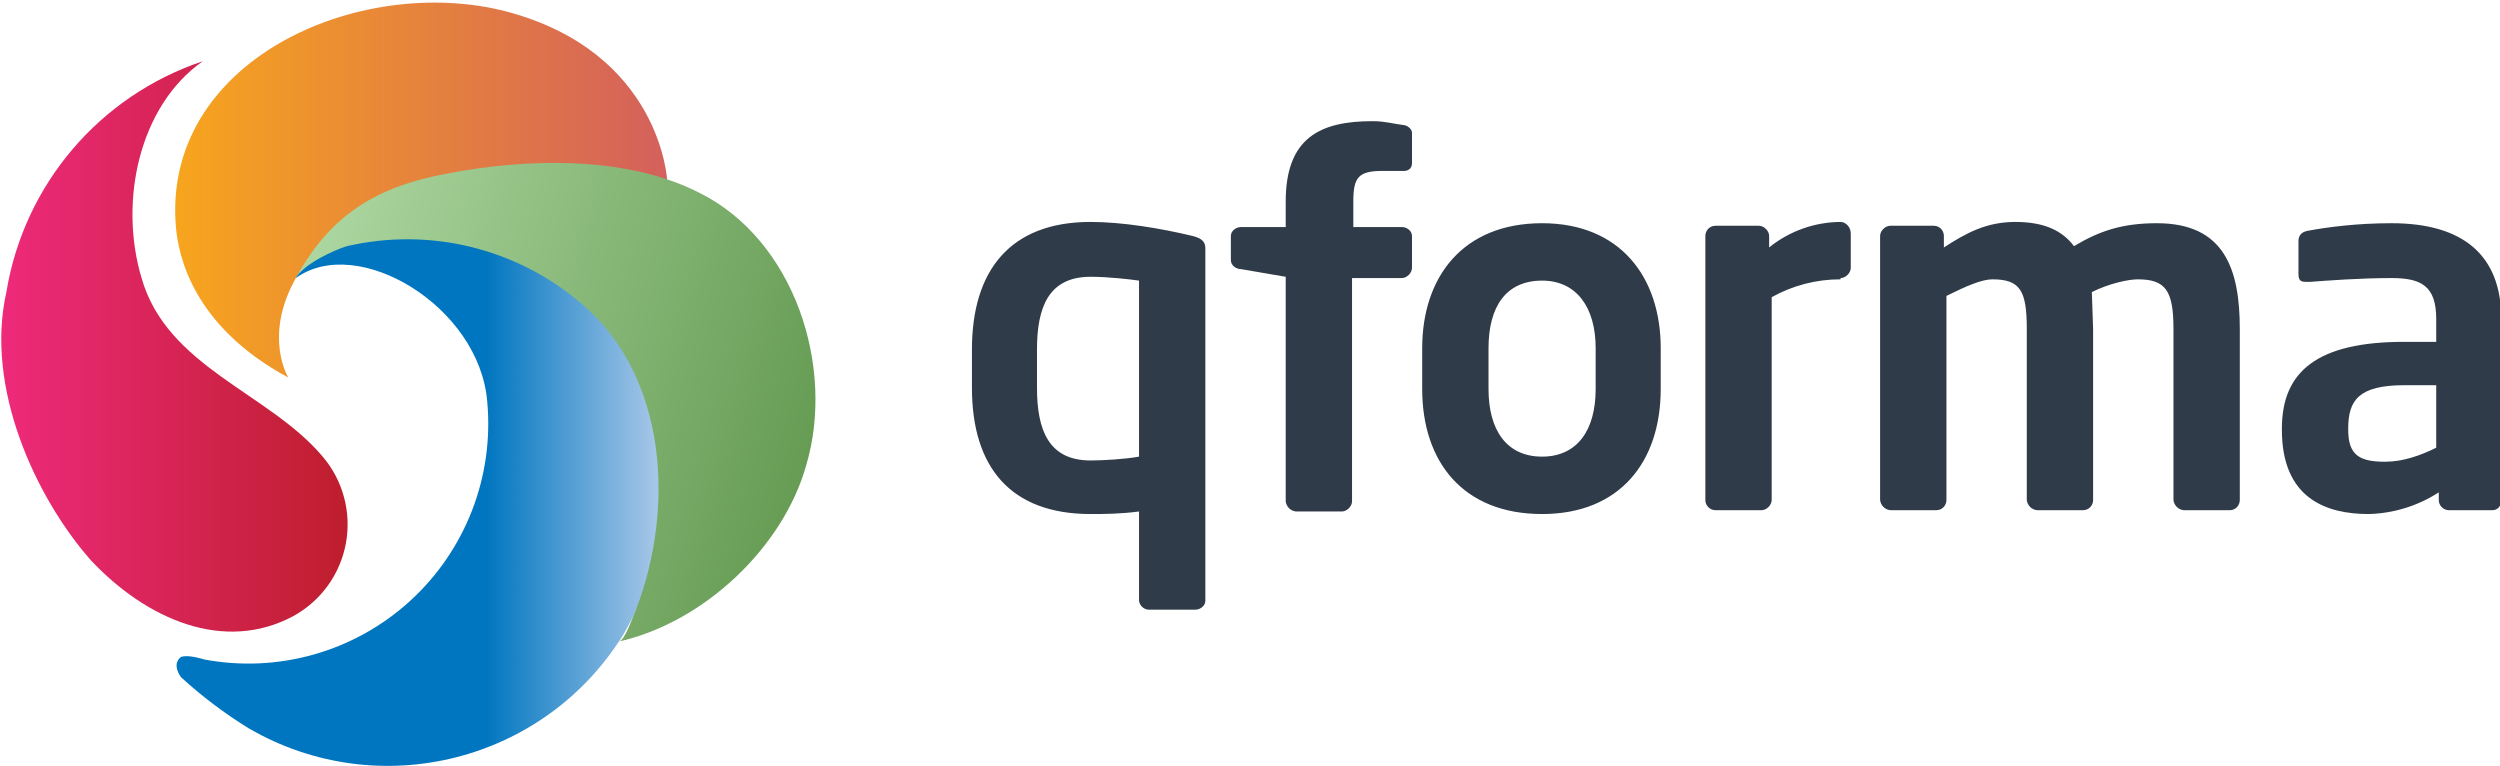
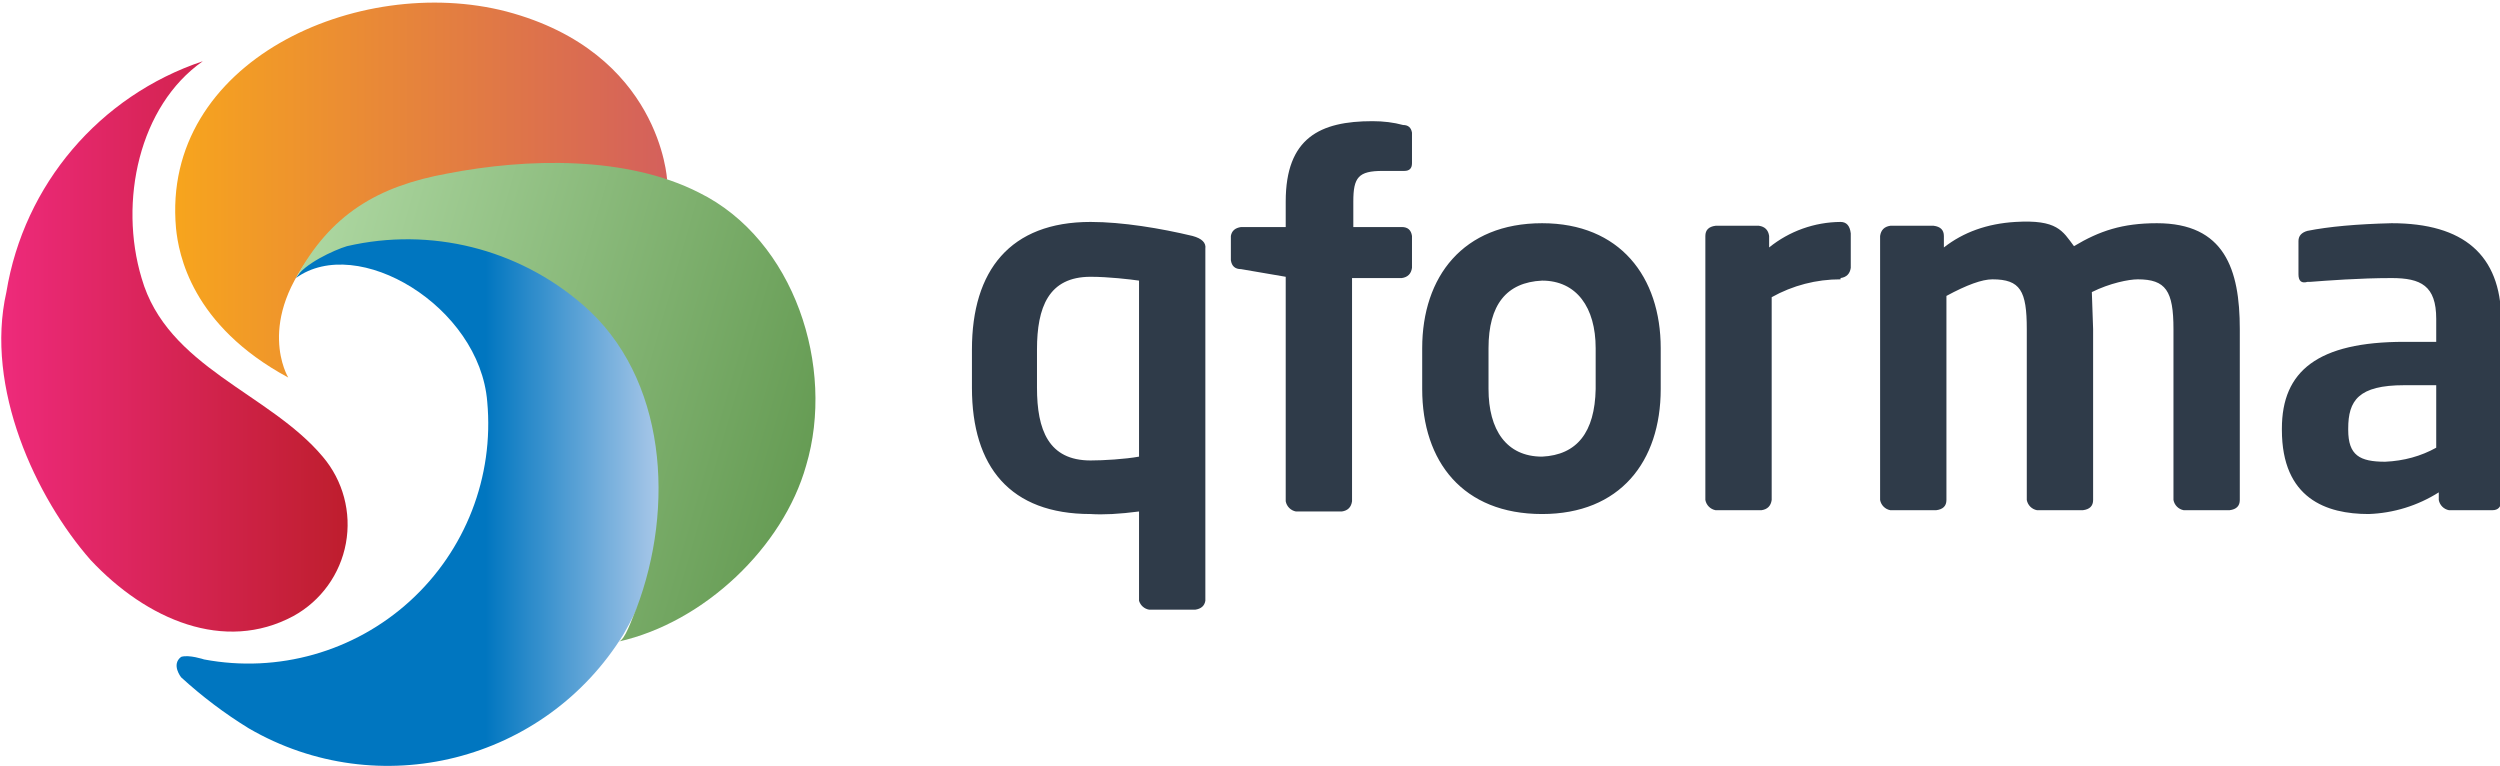
<svg xmlns="http://www.w3.org/2000/svg" width="196" height="60">
  <defs>
-     <linearGradient x1="0%" y1="50%" y2="50%" id="a">
-       <stop stop-color="#EE2A7B" offset="0" />
-       <stop stop-color="#BE1E2D" offset="1" />
+     <linearGradient id="a" x1="0%" y1="50%" y2="50%">
+       <stop offset="0" stop-color="#ee2a7b" />
+       <stop offset="1" stop-color="#be1e2d" />
    </linearGradient>
-     <linearGradient x1="0%" y1="50%" y2="50%" id="b">
-       <stop stop-color="#F7A51D" offset="0" />
-       <stop stop-color="#D4605C" offset="1" />
+     <linearGradient id="b" x1="0%" y1="50%" y2="50%">
+       <stop offset="0" stop-color="#f7a51d" />
+       <stop offset="1" stop-color="#d4605c" />
    </linearGradient>
-     <linearGradient x1="62.9%" y1="50%" x2="99.6%" y2="50%" id="c">
-       <stop stop-color="#0076C0" offset="0" />
-       <stop stop-color="#B0CBEA" offset="1" />
+     <linearGradient id="c" x1="62.9%" x2="99.6%" y1="50%" y2="50%">
+       <stop offset="0" stop-color="#0076c0" />
+       <stop offset="1" stop-color="#b0cbea" />
    </linearGradient>
-     <linearGradient x1="99%" y1="60.2%" x2="-2.1%" y2="33.4%" id="d">
-       <stop stop-color="#669C54" offset="0" />
-       <stop stop-color="#ADD7A1" offset="1" />
+     <linearGradient id="d" x1="99%" x2="-2.1%" y1="60.2%" y2="33.4%">
+       <stop offset="0" stop-color="#669c54" />
+       <stop offset="1" stop-color="#add7a1" />
    </linearGradient>
  </defs>
-   <g>
-     <path fill="url(#a)" d="M15.9 4.8c-5 3.5-6.6 11-4.8 17 2 7 10 9 14.2 14A8.2 8.2 0 0 1 23 48.3c-5.4 2.9-11.5.3-15.9-4.4C2.8 39-1.2 30.4.5 22.9A23 23 0 0 1 15.9 4.8" />
-     <path fill="url(#b)" d="M22.6 29.6c-7.6-4.1-8.6-9.7-8.8-11.7-1.2-13.1 14.3-20 25.9-17 12.1 3.2 12.6 13.2 12.6 13.2-11.6-2-22.6-.2-27.4 5.3-5 5.8-2.3 10.2-2.3 10.2z" />
-     <path fill="url(#c)" d="M23.9 20.8c1.2-1.4 3.2-2 5-2.3 18.8-2.2 29.3 15 20 31.2a21.7 21.7 0 0 1-29.4 7.4 35 35 0 0 1-5.3-4s-.8-1 0-1.6c.6-.2 1.8.2 1.8.2a18.8 18.8 0 0 0 22.2-20.2c-.6-7.5-10.2-13.2-15-9.7 0 0 .2-.5.7-1z" />
-     <path fill="url(#d)" d="M23.2 21.8c2.7-5 6.4-7.2 11.9-8.2 6.2-1.2 14-1.4 19.7 1.5 7.5 3.7 10.7 13.7 8.4 21.4-1.8 6.4-8 12.3-14.7 13.8.5-.1 1-1.7 1.4-2.6 3-7.9 2.4-18.1-4.2-23.8a21 21 0 0 0-18.5-4.6c-1 .3-3.4 1.4-4 2.5z" />
-   </g>
-   <path d="M93.7 47.8h-3.6a.8.8 0 0 1-.8-.7v-7c-1.5.2-2.8.2-3.8.2-6.3 0-9.3-3.7-9.3-9.9v-3c0-6.2 3-10 9.3-10 2.5 0 5.5.5 8 1.1.8.2 1 .5 1 1v27.6c0 .4-.4.7-.8.7zM89.3 22c-.7-.1-2.4-.3-3.8-.3-3.3 0-4.2 2.4-4.2 5.7v3c0 3.3.9 5.7 4.2 5.7 1 0 2.7-.1 3.8-.3V22zm20.9-8.6h-1.8c-1.9 0-2.3.5-2.3 2.4v2h3.8c.4 0 .8.3.8.7V21c0 .4-.4.8-.8.8H106v17.5c0 .4-.4.8-.8.8h-3.6a.9.9 0 0 1-.8-.8V21.7l-3.5-.6c-.4 0-.8-.3-.8-.7v-1.9c0-.4.4-.7.8-.7h3.5v-2c0-5 2.7-6.3 6.8-6.3 1 0 1.6.2 2.4.3.3 0 .7.3.7.6v2.4c0 .4-.3.6-.6.6zm10.7 26.9c-6.2 0-9.4-4.1-9.4-9.8v-3.2c0-5.6 3.2-9.8 9.4-9.8 6.1 0 9.3 4.2 9.3 9.8v3.2c0 5.7-3.2 9.8-9.3 9.8zm4.2-13c0-3.2-1.5-5.3-4.2-5.3-2.8 0-4.2 2-4.2 5.3v3.2c0 3.2 1.4 5.3 4.2 5.3 2.7 0 4.2-2 4.2-5.3v-3.2zm19.2-5.4a11 11 0 0 0-5.4 1.4v15.9c0 .4-.4.8-.8.8h-3.6a.8.8 0 0 1-.8-.8V18.5c0-.4.3-.8.8-.8h3.4c.4 0 .8.4.8.8v.9a9 9 0 0 1 5.6-2c.4 0 .8.4.8.9V21c0 .4-.4.8-.8.8zM174.8 40h-3.6a.9.9 0 0 1-.8-.8V25.8c0-3-.6-3.9-2.8-3.9-.7 0-2.2.3-3.6 1l.1 2.9v13.4c0 .4-.3.8-.8.8h-3.6a.9.9 0 0 1-.8-.8V25.8c0-3-.5-3.9-2.7-3.9-.8 0-2 .5-3.6 1.3v16c0 .4-.3.8-.8.8h-3.6a.9.9 0 0 1-.8-.8V18.5c0-.4.4-.8.8-.8h3.4c.5 0 .8.4.8.8v.9c1.7-1.1 3.3-2 5.6-2s3.7.7 4.6 1.9c2-1.2 3.8-1.8 6.5-1.8 5.3 0 6.5 3.6 6.5 8.3v13.4c0 .4-.3.8-.8.8zm20.6 0H192a.8.8 0 0 1-.8-.8v-.6a10.6 10.6 0 0 1-5.5 1.7c-3.3 0-6.8-1.2-6.8-6.6v-.1c0-4.5 2.8-6.8 9.6-6.8h2.5V25c0-2.6-1.2-3.2-3.5-3.2-2.5 0-5.1.2-6.4.3h-.2c-.4 0-.7 0-.7-.6v-2.6c0-.4.2-.7.7-.8 1.6-.3 3.9-.6 6.6-.6 5.6 0 8.6 2.5 8.6 7.5v14.2c0 .5-.3.8-.7.8zm-4.4-9.8h-2.5c-3.6 0-4.4 1.2-4.4 3.4v.1c0 2 .9 2.5 2.9 2.5 1.4 0 2.8-.5 4-1.1v-4.9z" fill="#2F3B49" />
+   <path fill="url(#a)" d="M15.9 4.8c-5 3.5-6.6 11-4.8 17 2 7 10 9 14.2 14A8.2 8.2 0 0 1 23 48.3c-5.4 2.9-11.5.3-15.9-4.4C2.8 39-1.2 30.4.5 22.9A23 23 0 0 1 15.9 4.8" />
+   <path fill="url(#b)" d="M22.6 29.6c-7.6-4.1-8.6-9.7-8.8-11.7-1.2-13.1 14.3-20 25.9-17 12.1 3.2 12.6 13.2 12.6 13.2-11.6-2-22.6-.2-27.4 5.3-5 5.8-2.3 10.2-2.3 10.2" />
+   <path fill="url(#c)" d="M23.9 20.8c1.2-1.4 3.2-2 5-2.3 18.8-2.2 29.3 15 20 31.2a21.7 21.7 0 0 1-29.4 7.4 35 35 0 0 1-5.3-4s-.8-1 0-1.6c.6-.2 1.8.2 1.8.2a18.8 18.8 0 0 0 22.2-20.2c-.6-7.5-10.2-13.2-15-9.7z" />
+   <path fill="url(#d)" d="M23.2 21.8c2.7-5 6.4-7.2 11.9-8.2 6.2-1.2 14-1.4 19.7 1.5 7.5 3.7 10.7 13.7 8.4 21.4-1.8 6.4-8 12.3-14.7 13.8.5-.1 1-1.7 1.4-2.6 3-7.9 2.4-18.1-4.2-23.8a21 21 0 0 0-18.5-4.6c-1 .3-3.4 1.4-4 2.5" />
+   <path fill="#2f3b49" d="M93.7 47.8h-3.6a1 1 0 0 1-.8-.7v-7q-2.3.3-3.8.2c-6.3 0-9.3-3.7-9.3-9.9v-3c0-6.2 3-10 9.3-10 2.5 0 5.5.5 8 1.1q1.1.3 1 1v27.6q-.1.6-.8.7M89.3 22c-.7-.1-2.4-.3-3.8-.3-3.3 0-4.2 2.4-4.2 5.7v3c0 3.3.9 5.7 4.2 5.7 1 0 2.7-.1 3.8-.3zm20.9-8.6h-1.8c-1.9 0-2.3.5-2.3 2.4v2h3.8q.7 0 .8.7V21q-.1.7-.8.8H106v17.5q-.1.7-.8.8h-3.6a1 1 0 0 1-.8-.8V21.7l-3.5-.6q-.7 0-.8-.7v-1.9q.1-.6.8-.7h3.5v-2c0-5 2.7-6.3 6.8-6.3q1.3 0 2.4.3.6 0 .7.6v2.4q0 .6-.6.6zm10.7 26.9c-6.2 0-9.4-4.1-9.4-9.8v-3.2c0-5.6 3.2-9.8 9.4-9.8 6.1 0 9.3 4.2 9.3 9.8v3.2c0 5.7-3.2 9.8-9.3 9.8m4.2-13c0-3.2-1.5-5.3-4.2-5.3q-4.2.2-4.2 5.3v3.2c0 3.2 1.4 5.3 4.2 5.3q4.1-.2 4.2-5.3zm19.2-5.4a11 11 0 0 0-5.4 1.4v15.9q-.1.7-.8.8h-3.6a1 1 0 0 1-.8-.8V18.5q0-.7.8-.8h3.4q.7.1.8.8v.9a9 9 0 0 1 5.6-2q.7 0 .8.9V21q-.1.7-.8.8zM174.8 40h-3.6a1 1 0 0 1-.8-.8V25.8c0-3-.6-3.9-2.8-3.9-.7 0-2.2.3-3.6 1l.1 2.9v13.4q0 .7-.8.8h-3.6a1 1 0 0 1-.8-.8V25.8c0-3-.5-3.9-2.7-3.9q-1.2 0-3.6 1.3v16q0 .7-.8.8h-3.6a1 1 0 0 1-.8-.8V18.5q.1-.7.8-.8h3.4q.8.1.8.8v.9q2.3-1.8 5.6-2c3.3-.2 3.7.7 4.6 1.9 2-1.2 3.8-1.8 6.5-1.8 5.3 0 6.5 3.6 6.5 8.3v13.4q0 .7-.8.8m20.6 0H192a1 1 0 0 1-.8-.8v-.6a11 11 0 0 1-5.5 1.7c-3.3 0-6.8-1.2-6.8-6.6v-.1c0-4.5 2.8-6.8 9.6-6.8h2.5V25c0-2.6-1.2-3.2-3.5-3.2-2.5 0-5.1.2-6.4.3h-.2q-.7.2-.7-.6v-2.6q0-.6.7-.8 2.5-.5 6.6-.6 8.5 0 8.6 7.5v14.2q0 .8-.7.8m-4.4-9.8h-2.5c-3.6 0-4.4 1.2-4.4 3.4v.1c0 2 .9 2.5 2.9 2.5q2.2-.1 4-1.1z" />
</svg>
